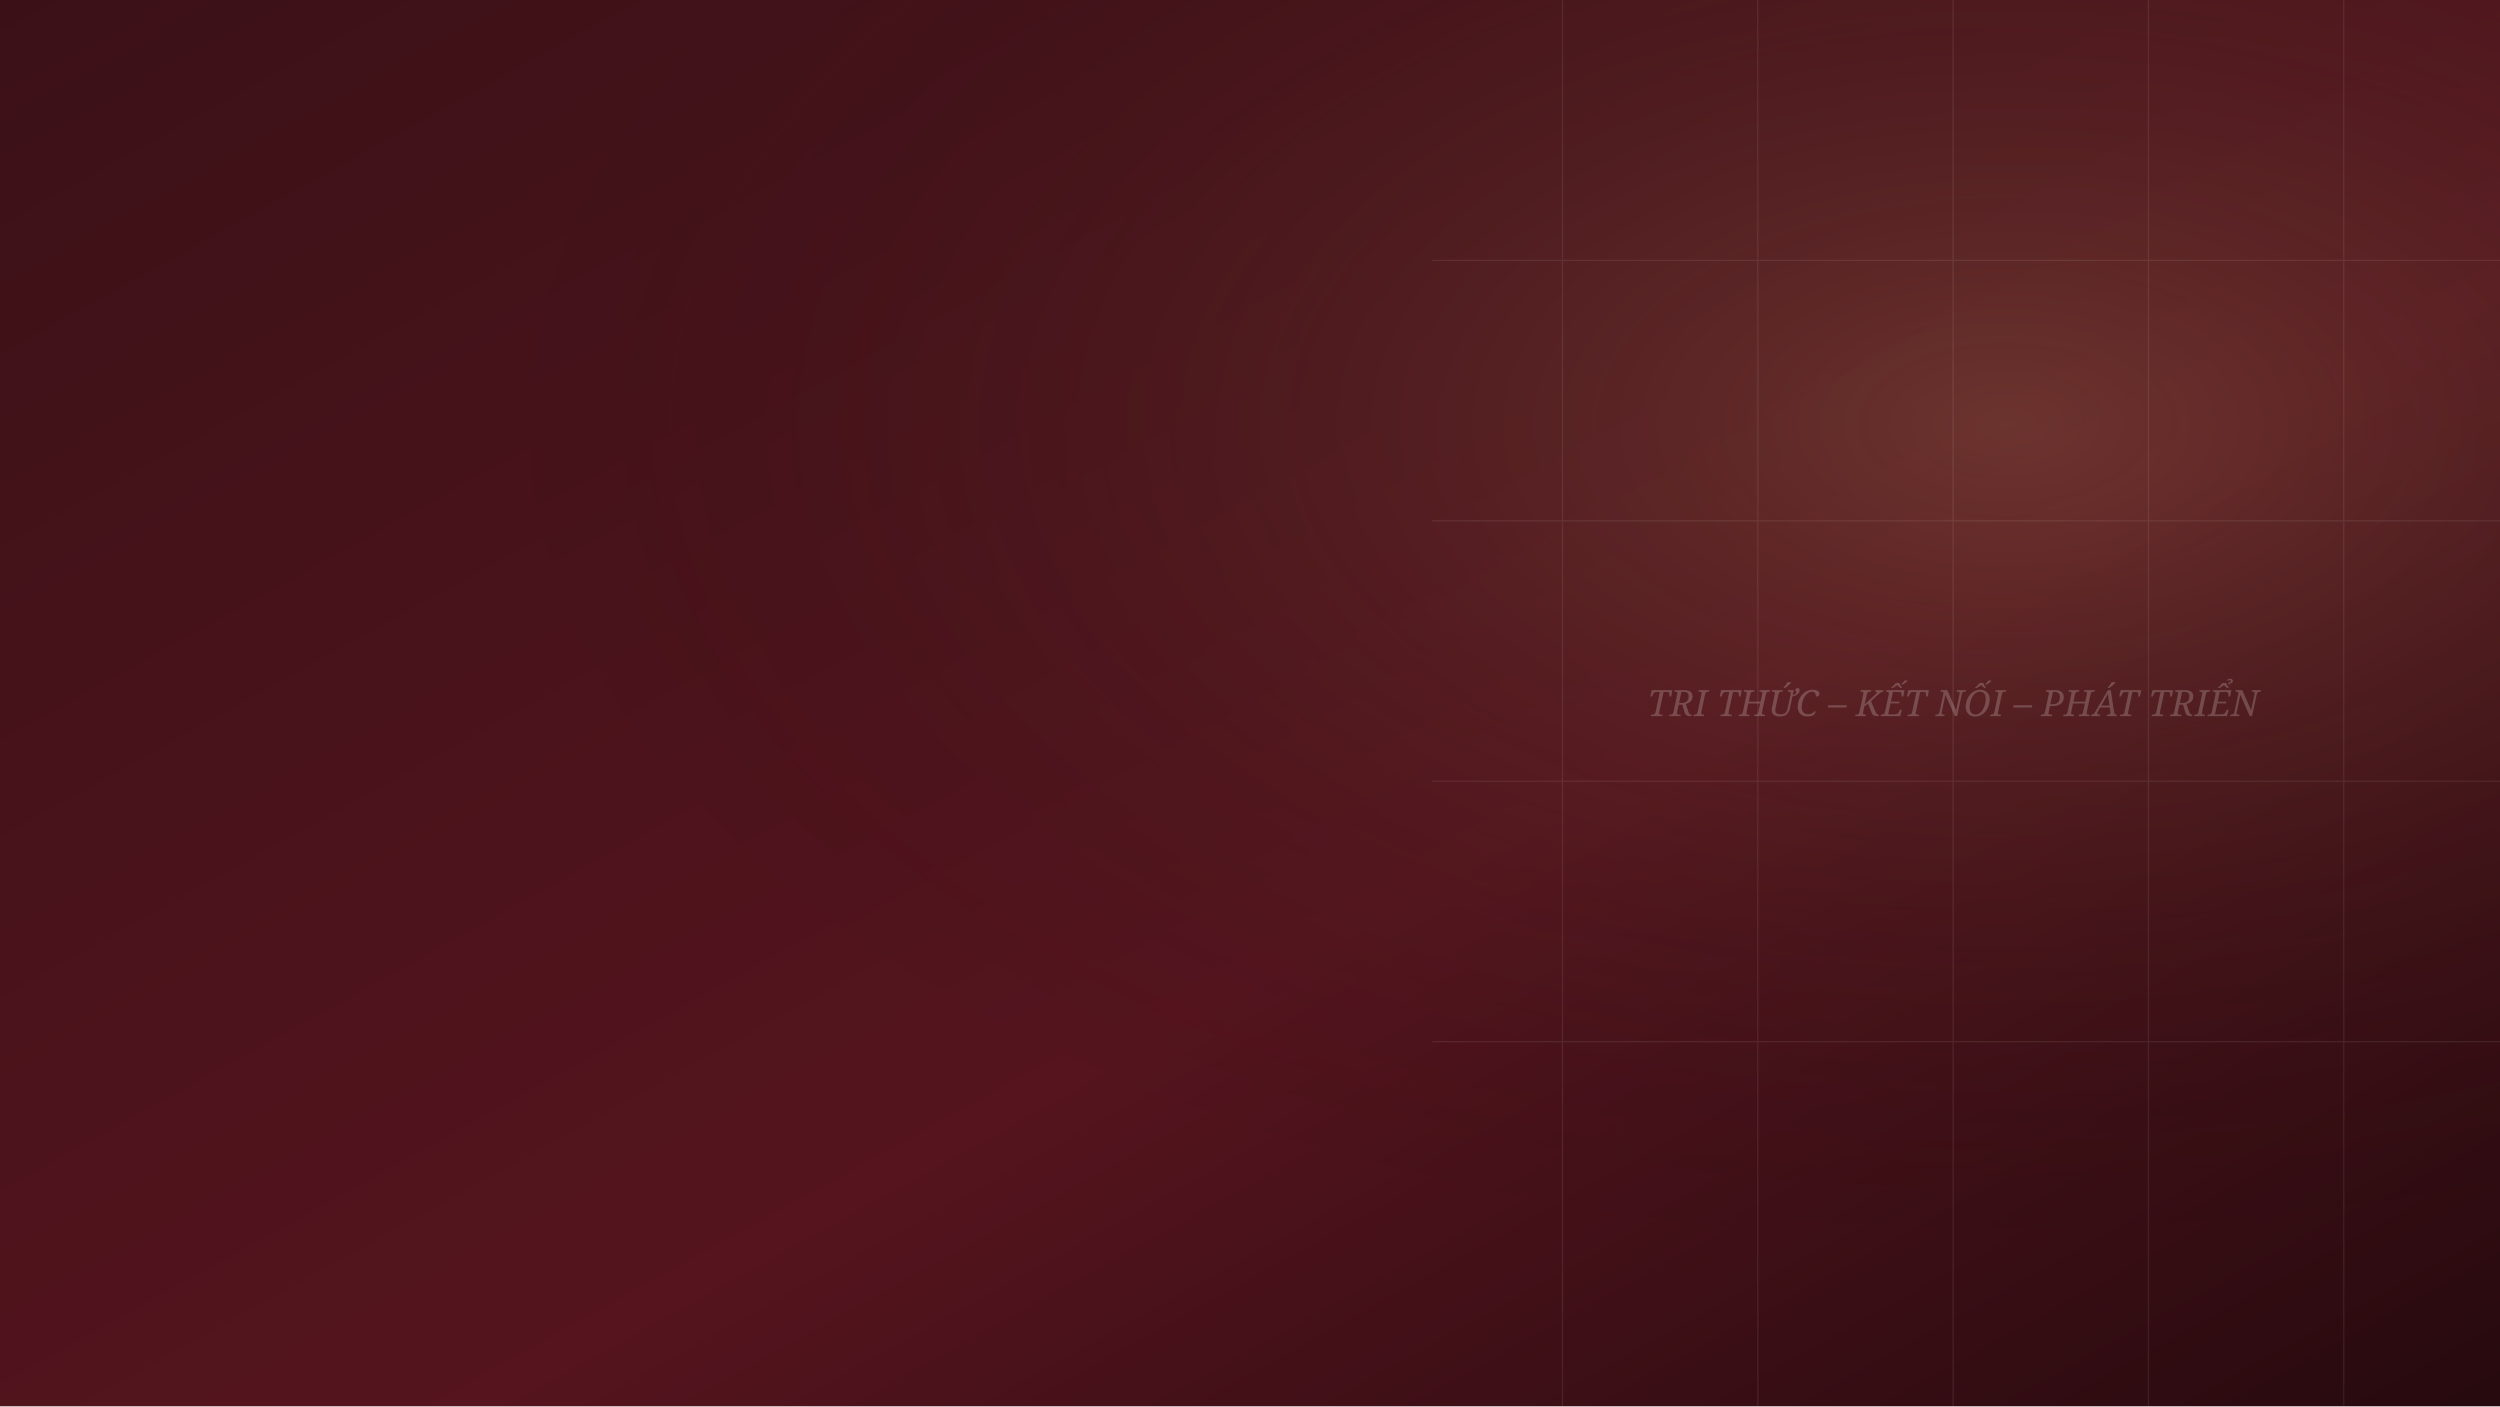
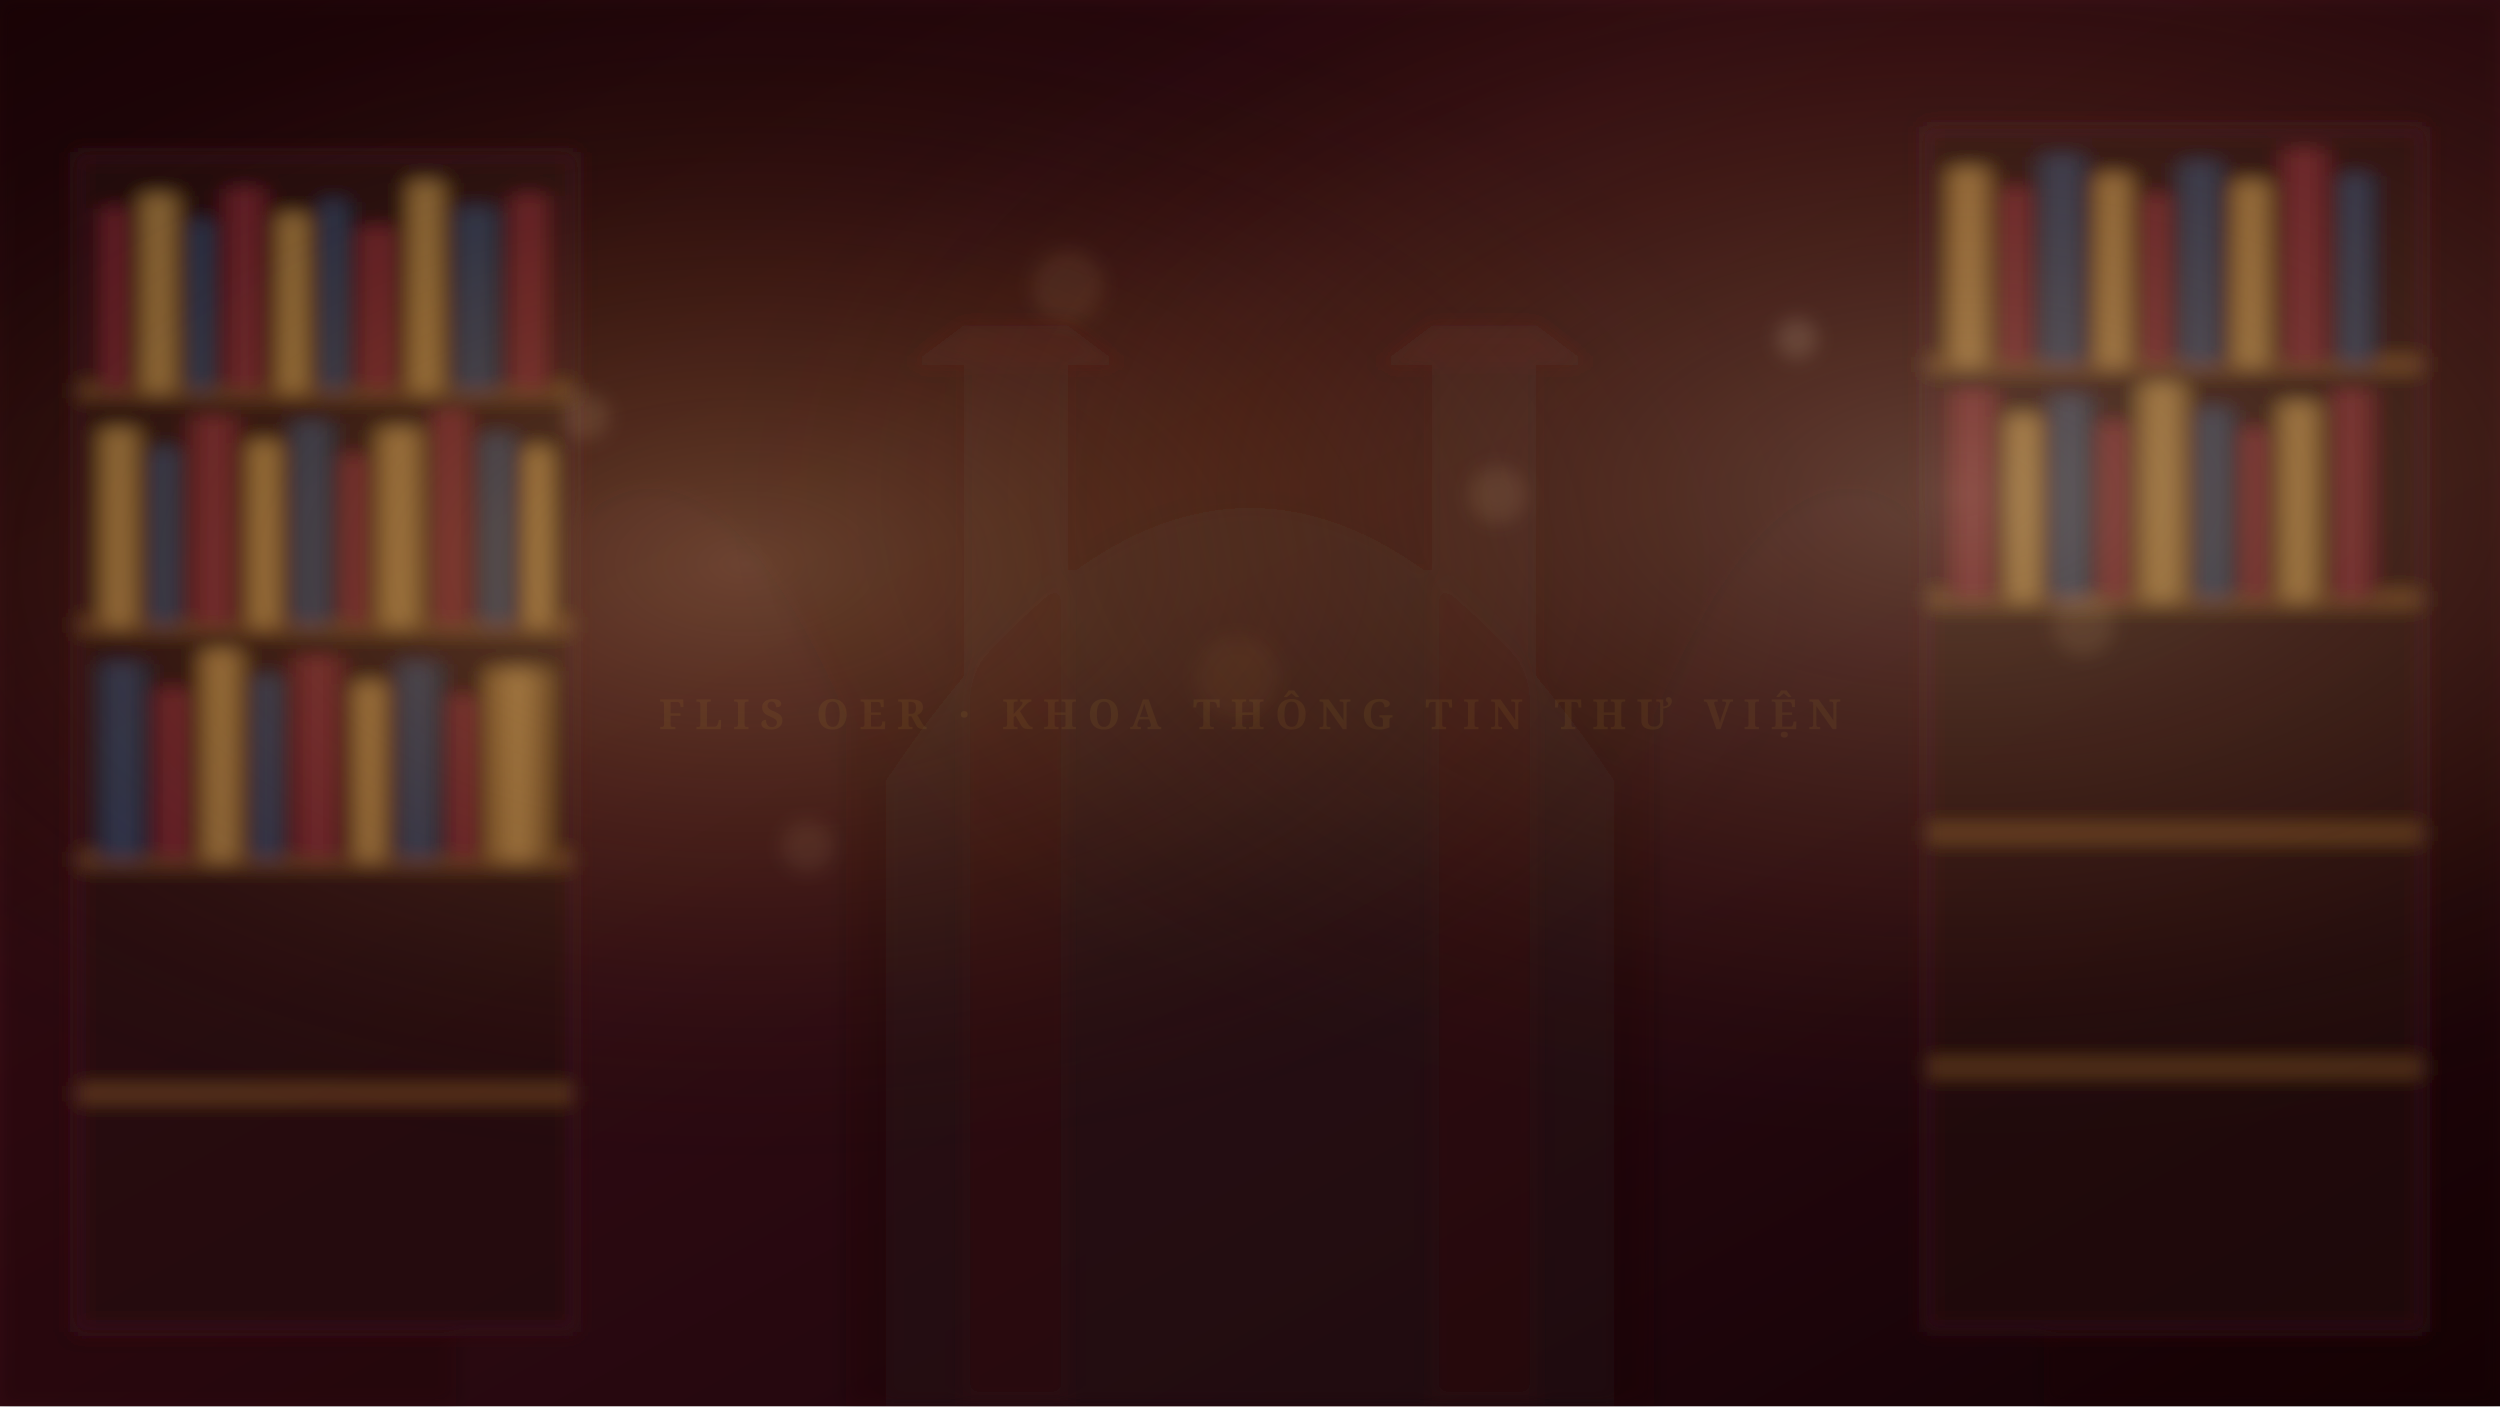
<svg xmlns="http://www.w3.org/2000/svg" viewBox="0 0 1920 1080" width="100%" height="100%">
  <defs>
-     <linearGradient id="bgGrad" x1="0%" y1="0%" x2="100%" y2="100%">
-       <stop offset="0%" stop-color="#3b1117" />
-       <stop offset="60%" stop-color="#55141e" />
-       <stop offset="100%" stop-color="#260a0e" />
+     <filter id="softBlur" x="-10%" y="-10%" width="120%" height="120%">
+       <feGaussianBlur stdDeviation="7" result="blur" />
+     </filter>
+     <filter id="deepBlur" x="-10%" y="-10%" width="120%" height="120%">
+       <feGaussianBlur stdDeviation="16" result="heavyBlur" />
+     </filter>
+     <linearGradient id="hallGradient" x1="0%" y1="0%" x2="100%" y2="100%">
+       <stop offset="0%" stop-color="#180407" />
+       <stop offset="35%" stop-color="#320c14" />
+       <stop offset="70%" stop-color="#24070e" />
+       <stop offset="100%" stop-color="#120205" />
    </linearGradient>
-     <radialGradient id="glow" cx="80%" cy="30%" r="60%">
-       <stop offset="0%" stop-color="#b89462" stop-opacity="0.25" />
-       <stop offset="100%" stop-color="#000" stop-opacity="0" />
+     <radialGradient id="lampGlow1" cx="30%" cy="40%" r="45%">
+       <stop offset="0%" stop-color="#e8b86d" stop-opacity="0.32" />
+       <stop offset="50%" stop-color="#c88a38" stop-opacity="0.12" />
+       <stop offset="100%" stop-color="#000000" stop-opacity="0" />
    </radialGradient>
+     <radialGradient id="lampGlow2" cx="78%" cy="35%" r="50%">
+       <stop offset="0%" stop-color="#ffd599" stop-opacity="0.28" />
+       <stop offset="60%" stop-color="#d49244" stop-opacity="0.08" />
+       <stop offset="100%" stop-color="#000000" stop-opacity="0" />
+     </radialGradient>
+     <linearGradient id="bookSpineGrad1" x1="0%" y1="0%" x2="100%" y2="0%">
+       <stop offset="0%" stop-color="#5a1620" />
+       <stop offset="50%" stop-color="#8a2a38" />
+       <stop offset="100%" stop-color="#4a0f18" />
+     </linearGradient>
+     <linearGradient id="bookSpineGrad2" x1="0%" y1="0%" x2="100%" y2="0%">
+       <stop offset="0%" stop-color="#8b6528" />
+       <stop offset="50%" stop-color="#cba153" />
+       <stop offset="100%" stop-color="#694a1b" />
+     </linearGradient>
+     <linearGradient id="bookSpineGrad3" x1="0%" y1="0%" x2="100%" y2="0%">
+       <stop offset="0%" stop-color="#1c2f48" />
+       <stop offset="50%" stop-color="#2c4b72" />
+       <stop offset="100%" stop-color="#132236" />
+     </linearGradient>
  </defs>
-   <rect width="1920" height="1080" fill="url(#bgGrad)" />
-   <rect width="1920" height="1080" fill="url(#glow)" />
-   <g opacity="0.08" stroke="#ffffff" stroke-width="1">
-     <line x1="1200" y1="0" x2="1200" y2="1080" />
-     <line x1="1350" y1="0" x2="1350" y2="1080" />
-     <line x1="1500" y1="0" x2="1500" y2="1080" />
-     <line x1="1650" y1="0" x2="1650" y2="1080" />
-     <line x1="1800" y1="0" x2="1800" y2="1080" />
-     <line x1="1100" y1="200" x2="1920" y2="200" />
-     <line x1="1100" y1="400" x2="1920" y2="400" />
-     <line x1="1100" y1="600" x2="1920" y2="600" />
-     <line x1="1100" y1="800" x2="1920" y2="800" />
+   <rect width="1920" height="1080" fill="url(#hallGradient)" />
+   <g filter="url(#softBlur)" opacity="0.65">
+     <path d="M 0,0 L 0,1080 L 350,1080 L 350,550 Q 500,200 650,550 L 650,1080 L 1270,1080 L 1270,550 Q 1420,200 1570,550 L 1570,1080 L 1920,1080 L 1920,0 Z" fill="#1f070b" opacity="0.4" />
+     <path d="M 680,1080 L 680,600 Q 960,180 1240,600 L 1240,1080 Z" fill="#2d0a11" opacity="0.25" />
+     <g transform="translate(60, 120)">
+       <rect x="0" y="0" width="380" height="900" fill="#22070c" stroke="#42131b" stroke-width="6" />
+       <line x1="0" y1="180" x2="380" y2="180" stroke="#754b20" stroke-width="12" />
+       <line x1="0" y1="360" x2="380" y2="360" stroke="#754b20" stroke-width="12" />
+       <line x1="0" y1="540" x2="380" y2="540" stroke="#754b20" stroke-width="12" />
+       <line x1="0" y1="720" x2="380" y2="720" stroke="#754b20" stroke-width="12" />
+       <rect x="15" y="40" width="28" height="140" fill="url(#bookSpineGrad1)" rx="2" />
+       <rect x="46" y="30" width="34" height="150" fill="url(#bookSpineGrad2)" rx="2" />
+       <rect x="83" y="50" width="24" height="130" fill="url(#bookSpineGrad3)" rx="2" />
+       <rect x="110" y="25" width="38" height="155" fill="url(#bookSpineGrad1)" rx="2" />
+       <rect x="151" y="45" width="30" height="135" fill="url(#bookSpineGrad2)" rx="2" />
+       <rect x="184" y="35" width="26" height="145" fill="url(#bookSpineGrad3)" rx="2" />
+       <rect x="213" y="55" width="36" height="125" fill="url(#bookSpineGrad1)" rx="2" />
+       <rect x="252" y="20" width="32" height="160" fill="url(#bookSpineGrad2)" rx="2" />
+       <rect x="287" y="40" width="40" height="140" fill="url(#bookSpineGrad3)" rx="2" />
+       <rect x="330" y="30" width="35" height="150" fill="url(#bookSpineGrad1)" rx="2" />
+       <rect x="15" y="210" width="35" height="150" fill="url(#bookSpineGrad2)" rx="2" />
+       <rect x="53" y="225" width="28" height="135" fill="url(#bookSpineGrad3)" rx="2" />
+       <rect x="84" y="200" width="42" height="160" fill="url(#bookSpineGrad1)" rx="2" />
+       <rect x="129" y="220" width="30" height="140" fill="url(#bookSpineGrad2)" rx="2" />
+       <rect x="162" y="205" width="36" height="155" fill="url(#bookSpineGrad3)" rx="2" />
+       <rect x="201" y="230" width="25" height="130" fill="url(#bookSpineGrad1)" rx="2" />
+       <rect x="229" y="210" width="38" height="150" fill="url(#bookSpineGrad2)" rx="2" />
+       <rect x="270" y="195" width="34" height="165" fill="url(#bookSpineGrad1)" rx="2" />
+       <rect x="307" y="215" width="32" height="145" fill="url(#bookSpineGrad3)" rx="2" />
+       <rect x="342" y="225" width="24" height="135" fill="url(#bookSpineGrad2)" rx="2" />
+       <rect x="15" y="390" width="40" height="150" fill="url(#bookSpineGrad3)" rx="2" />
+       <rect x="58" y="410" width="32" height="130" fill="url(#bookSpineGrad1)" rx="2" />
+       <rect x="93" y="380" width="36" height="160" fill="url(#bookSpineGrad2)" rx="2" />
+       <rect x="132" y="400" width="28" height="140" fill="url(#bookSpineGrad3)" rx="2" />
+       <rect x="163" y="385" width="44" height="155" fill="url(#bookSpineGrad1)" rx="2" />
+       <rect x="210" y="405" width="30" height="135" fill="url(#bookSpineGrad2)" rx="2" />
+       <rect x="243" y="390" width="38" height="150" fill="url(#bookSpineGrad3)" rx="2" />
+       <rect x="284" y="415" width="26" height="125" fill="url(#bookSpineGrad1)" rx="2" />
+       <rect x="313" y="395" width="52" height="145" fill="url(#bookSpineGrad2)" rx="2" />
+     </g>
+     <g transform="translate(1480, 100)">
+       <rect x="0" y="0" width="380" height="920" fill="#22070c" stroke="#42131b" stroke-width="6" />
+       <line x1="0" y1="180" x2="380" y2="180" stroke="#754b20" stroke-width="12" />
+       <line x1="0" y1="360" x2="380" y2="360" stroke="#754b20" stroke-width="12" />
+       <line x1="0" y1="540" x2="380" y2="540" stroke="#754b20" stroke-width="12" />
+       <line x1="0" y1="720" x2="380" y2="720" stroke="#754b20" stroke-width="12" />
+       <rect x="15" y="30" width="36" height="150" fill="url(#bookSpineGrad2)" rx="2" />
+       <rect x="54" y="45" width="28" height="135" fill="url(#bookSpineGrad1)" rx="2" />
+       <rect x="85" y="20" width="40" height="160" fill="url(#bookSpineGrad3)" rx="2" />
+       <rect x="128" y="35" width="32" height="145" fill="url(#bookSpineGrad2)" rx="2" />
+       <rect x="163" y="50" width="26" height="130" fill="url(#bookSpineGrad1)" rx="2" />
+       <rect x="192" y="25" width="38" height="155" fill="url(#bookSpineGrad3)" rx="2" />
+       <rect x="233" y="40" width="34" height="140" fill="url(#bookSpineGrad2)" rx="2" />
+       <rect x="270" y="15" width="42" height="165" fill="url(#bookSpineGrad1)" rx="2" />
+       <rect x="315" y="35" width="30" height="145" fill="url(#bookSpineGrad3)" rx="2" />
+       <rect x="15" y="200" width="42" height="160" fill="url(#bookSpineGrad1)" rx="2" />
+       <rect x="60" y="220" width="30" height="140" fill="url(#bookSpineGrad2)" rx="2" />
+       <rect x="93" y="205" width="35" height="155" fill="url(#bookSpineGrad3)" rx="2" />
+       <rect x="131" y="225" width="28" height="135" fill="url(#bookSpineGrad1)" rx="2" />
+       <rect x="162" y="195" width="40" height="165" fill="url(#bookSpineGrad2)" rx="2" />
+       <rect x="205" y="215" width="32" height="145" fill="url(#bookSpineGrad3)" rx="2" />
+       <rect x="240" y="230" width="26" height="130" fill="url(#bookSpineGrad1)" rx="2" />
+       <rect x="269" y="210" width="36" height="150" fill="url(#bookSpineGrad2)" rx="2" />
+       <rect x="308" y="200" width="38" height="160" fill="url(#bookSpineGrad1)" rx="2" />
+     </g>
+     <g opacity="0.35">
+       <rect x="740" y="280" width="80" height="800" fill="#380e15" />
+       <rect x="1100" y="280" width="80" height="800" fill="#380e15" />
+       <polygon points="700,280 740,250 820,250 860,280" fill="#581622" />
+       <polygon points="1060,280 1100,250 1180,250 1220,280" fill="#581622" />
+     </g>
  </g>
-   <text x="1500" y="550" font-family="'Cormorant Garamond', Georgia, serif" font-size="28" font-style="italic" fill="#ffffff" opacity="0.2" text-anchor="middle">TRI THỨC – KẾT NỐI – PHÁT TRIỂN</text>
+   <rect width="1920" height="1080" fill="url(#lampGlow1)" />
+   <rect width="1920" height="1080" fill="url(#lampGlow2)" />
+   <g opacity="0.4" filter="url(#softBlur)">
+     <circle cx="450" cy="320" r="18" fill="#ffe0a3" opacity="0.3" />
+     <circle cx="820" cy="220" r="28" fill="#ffd185" opacity="0.2" />
+     <circle cx="1150" cy="380" r="22" fill="#ffd994" opacity="0.25" />
+     <circle cx="1380" cy="260" r="16" fill="#ffe8be" opacity="0.35" />
+     <circle cx="950" cy="520" r="32" fill="#d49244" opacity="0.15" />
+     <circle cx="620" cy="650" r="20" fill="#ffd599" opacity="0.2" />
+     <circle cx="1600" cy="480" r="24" fill="#ffd994" opacity="0.25" />
+   </g>
+   <text x="960" y="560" font-family="'Lora', 'Georgia', serif" font-size="32" letter-spacing="8" fill="#d4af37" opacity="0.08" text-anchor="middle" font-weight="700">FLIS OER · KHOA THÔNG TIN THƯ VIỆN</text>
</svg>
